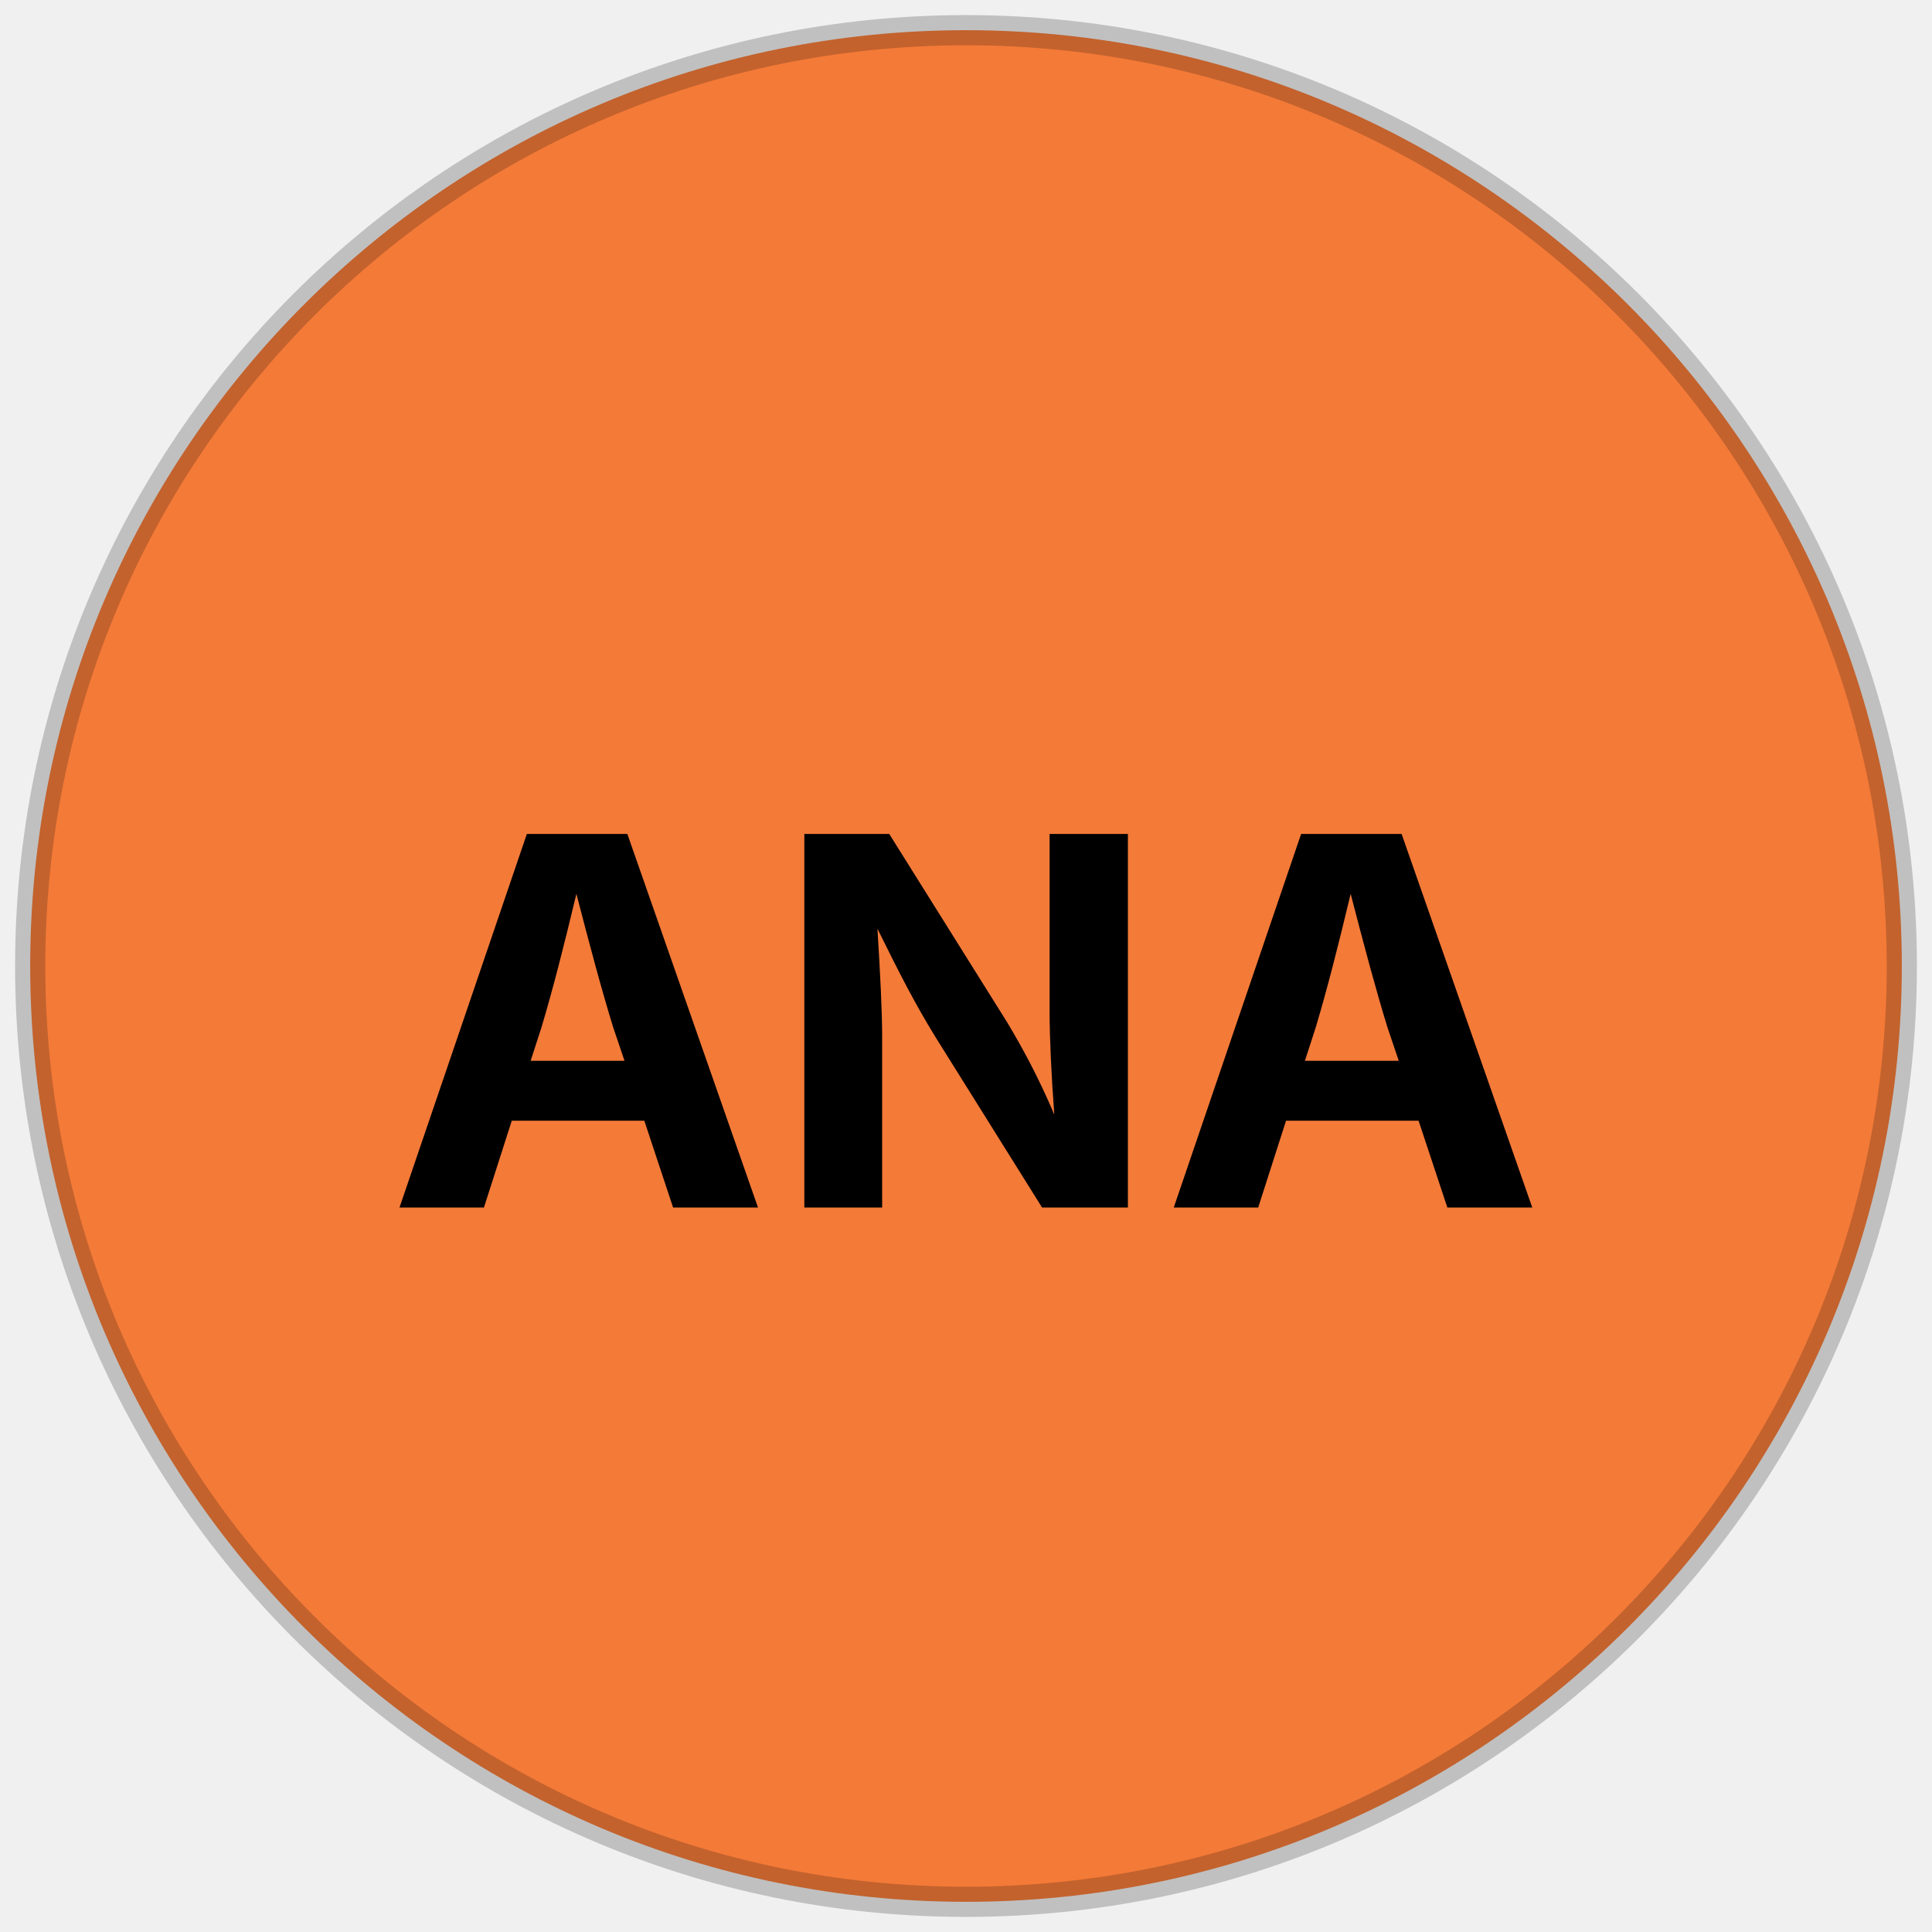
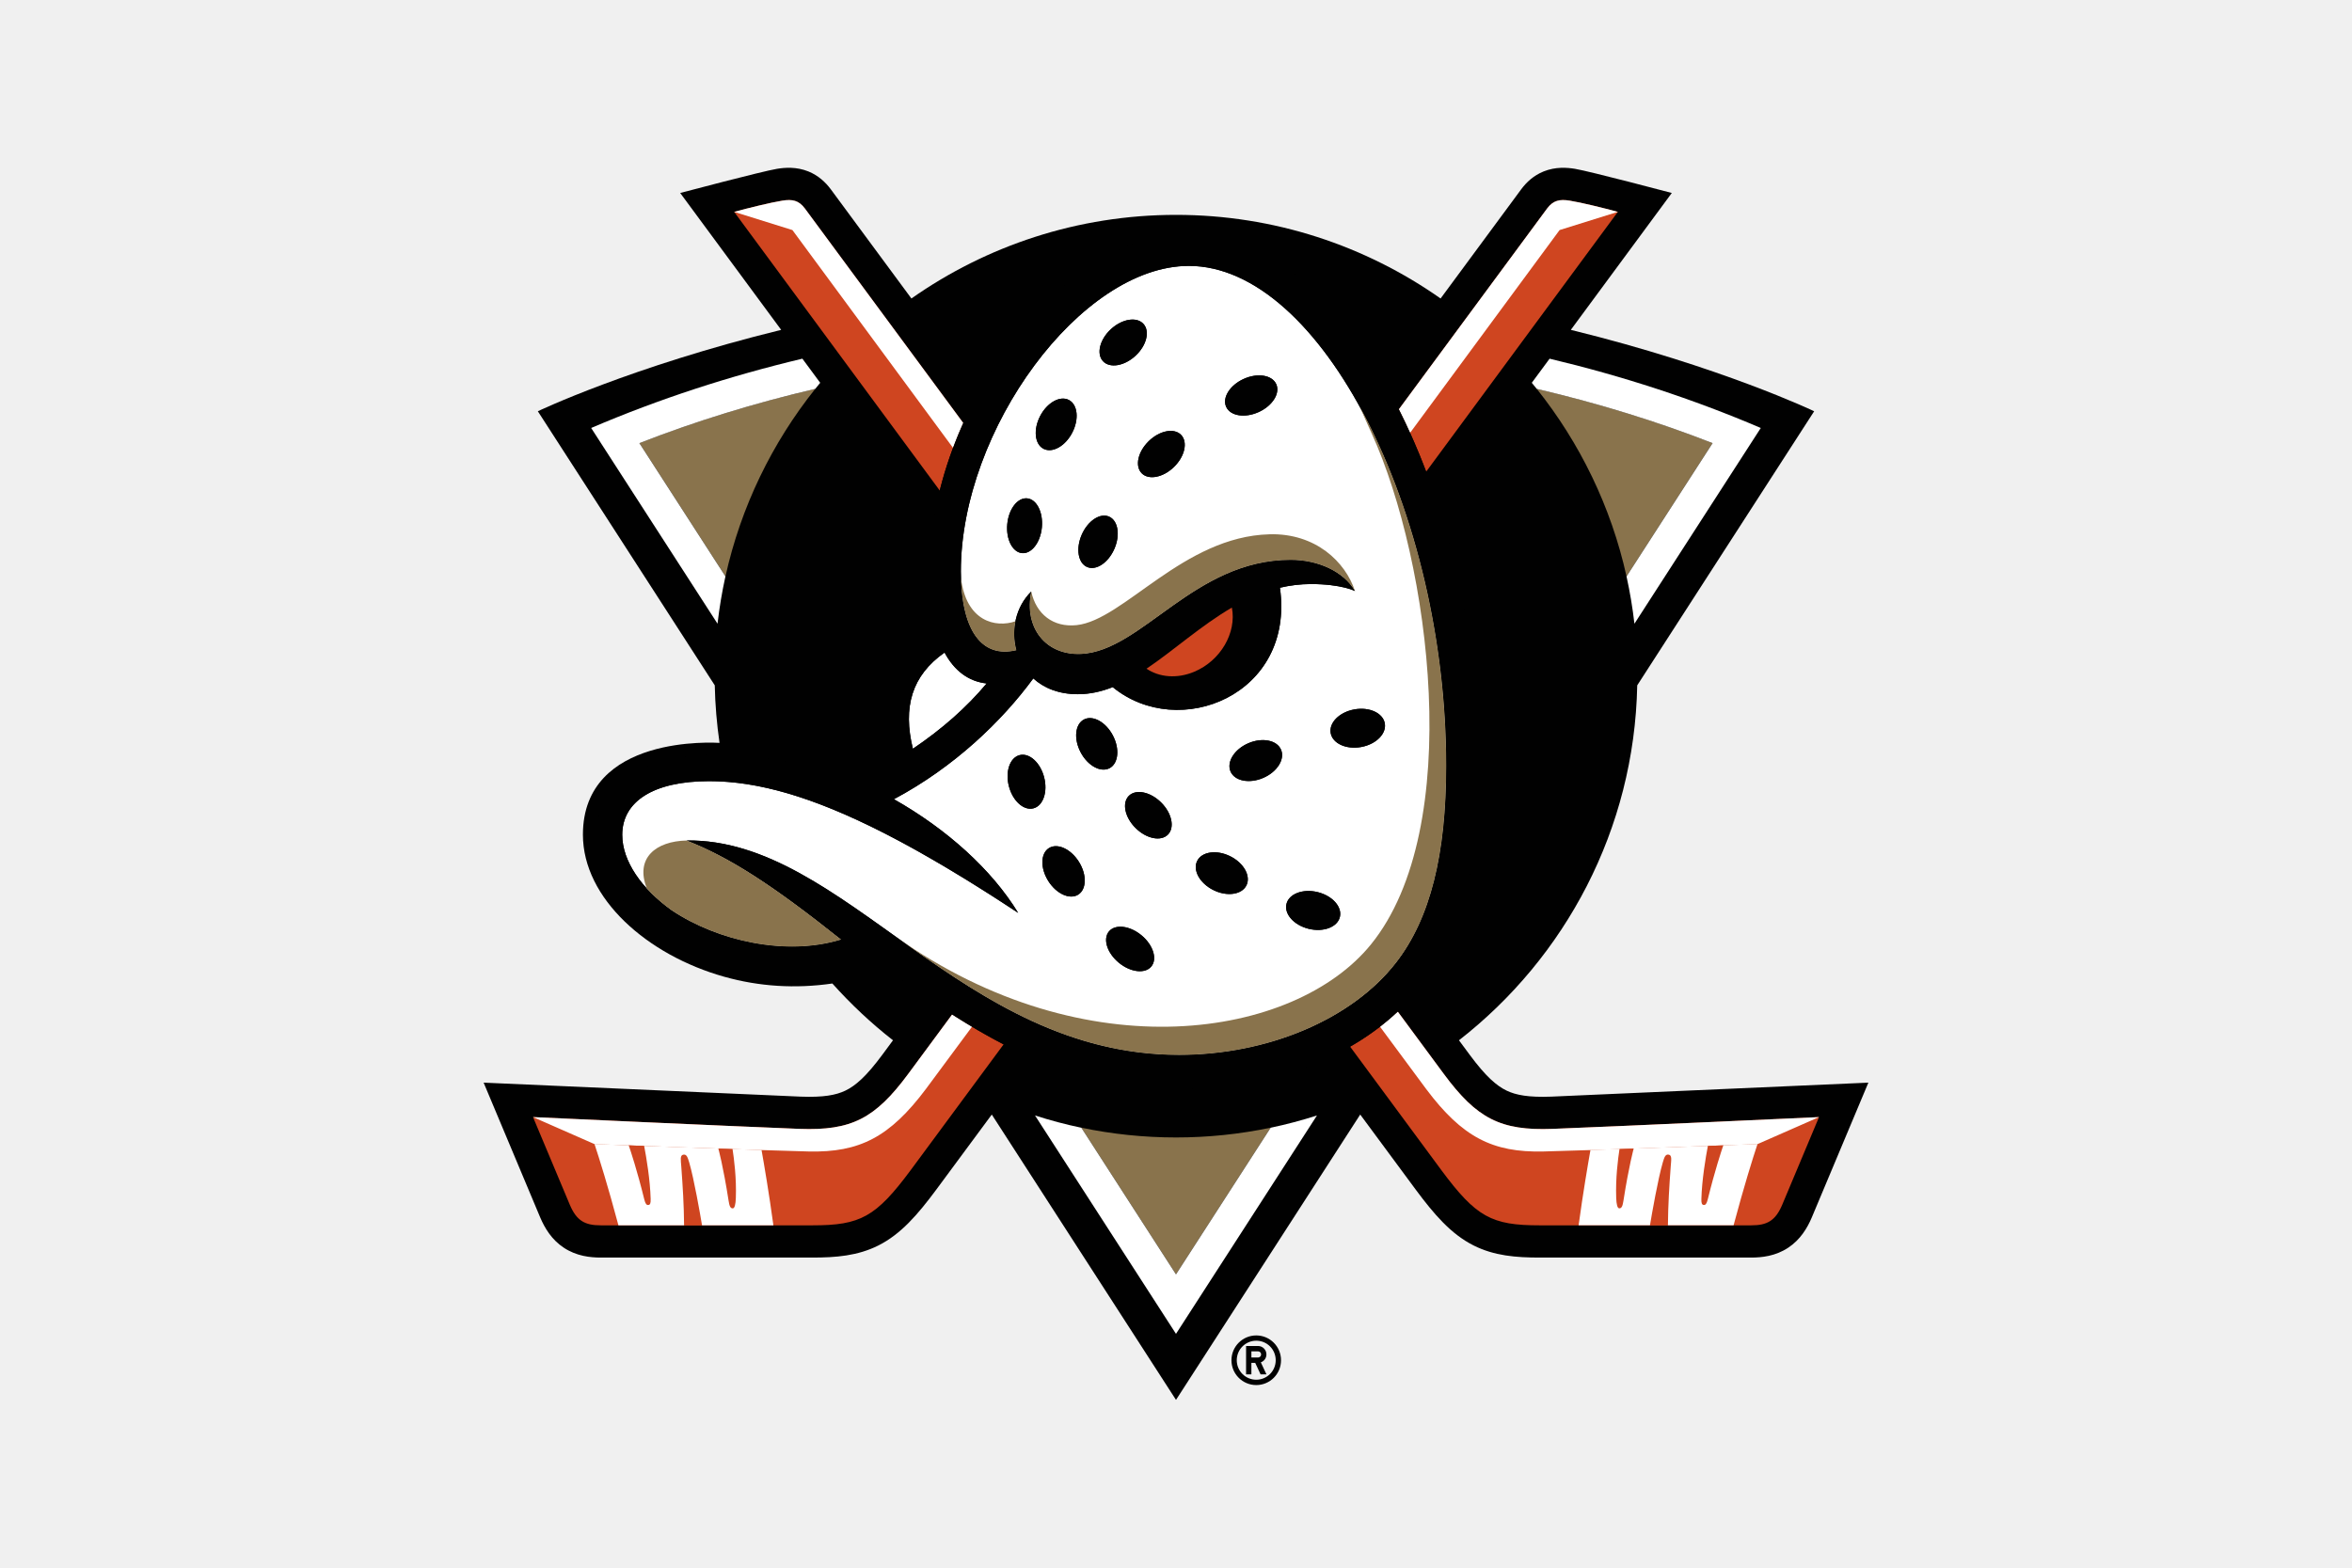
- <svg xmlns="http://www.w3.org/2000/svg" viewBox="0 0 64 64" role="img" aria-label="Anaheim Ducks">
-   <circle cx="32" cy="32" r="31" fill="#F47A38" />
-   <circle cx="32" cy="32" r="31" fill="none" stroke="rgba(0,0,0,0.2)" stroke-width="1" />
-   <text x="32" y="40" text-anchor="middle" font-family="system-ui,-apple-system,sans-serif" font-size="17" font-weight="700" fill="#000">ANA</text>
+ <svg xmlns="http://www.w3.org/2000/svg" viewBox="0 0 960 640">
+   <path fill="#010101" d="M633.197 447.695c-9.318.352-14.417-.615-18.256-2.461-4.146-1.993-8.542-5.817-15.062-14.623-.674-.908-2.168-2.93-4.381-5.919 43.354-33.772 71.617-86.078 72.76-144.905l72.218-111.895s-37.904-18.154-99.323-33.23l41.215-55.882s-33.611-8.893-39.516-9.86c-3.164-.513-7.868-.923-12.805 1.07-4.059 1.64-7.004 4.395-9.143 7.281-.205.279-13.04 17.656-32.907 44.585C557.404 100.362 520.145 87.718 480 87.718s-77.405 12.644-107.997 34.138c-19.868-26.93-32.702-44.306-32.908-44.585-2.153-2.886-5.084-5.64-9.142-7.282-4.938-1.992-9.641-1.582-12.806-1.07-5.919.968-39.515 9.861-39.515 9.861l41.215 55.882c-61.42 15.076-99.323 33.23-99.323 33.23l72.217 111.895c.162 7.956.836 15.794 1.949 23.487-1.421-.059-55.764-3.678-55.764 37.479 0 26.08 26.3 49.185 57.654 57.991 14.271 4.015 29.054 4.952 44.16 2.769 7.546 8.425 15.809 16.205 24.747 23.179a1181 1181 0 0 0-4.367 5.919c-6.519 8.806-10.915 12.645-15.061 14.623-3.839 1.846-8.938 2.813-18.256 2.461L197.4 441.981l23.091 55.032c1.875 4.395 4.688 9.099 9.641 12.366 5.157 3.414 10.71 4.015 15.105 4.015h86.342c9.641 0 18.52-.704 26.944-4.938 9.26-4.659 16.161-12.732 23.707-22.901a17913 17913 0 0 0 22.578-30.548L480 571.502l75.192-116.495a25622 25622 0 0 0 22.578 30.548c7.56 10.183 14.446 18.242 23.706 22.901 8.425 4.234 17.304 4.938 26.945 4.938h86.341c4.41 0 9.949-.601 15.106-4.015 4.952-3.282 7.78-7.971 9.641-12.366l23.091-55.032z" />
+   <path fill="#89734c" d="M627.232 158.728c24.922 5.817 48.877 13.216 71.792 22.154l-35.134 54.431c-6.3-28.468-19.062-54.534-36.658-76.585M479.998 464.363c-13.23 0-26.153-1.378-38.636-3.986l38.636 59.867 38.636-59.867a188.6 188.6 0 0 1-38.636 3.986M332.764 158.728c-24.922 5.817-48.877 13.216-71.792 22.154l35.134 54.431c6.3-28.468 19.062-54.534 36.658-76.585" />
+   <path fill="#fff" d="M632.476 146.426c29.67 7.062 58.475 16.424 86.21 28.292l-51.573 79.911a190 190 0 0 0-3.224-19.297l35.135-54.431c-22.901-8.937-46.856-16.322-71.793-22.153a161 161 0 0 0-2.007-2.476c2.476-3.356 4.908-6.652 7.267-9.846zM518.633 460.397l-38.636 59.867-38.636-59.867a185 185 0 0 1-18.901-5.011l57.537 89.156 57.537-89.156a189 189 0 0 1-18.915 5.011zM296.105 235.332l-35.135-54.431c22.901-8.937 46.856-16.322 71.793-22.153.66-.835 1.334-1.656 2.008-2.476-2.477-3.356-4.909-6.652-7.268-9.846-29.669 7.062-58.474 16.424-86.21 28.292l51.574 79.911a190 190 0 0 1 3.223-19.297z" />
+   <path fill="#cf4520" d="M570.958 167.104c34.505-46.754 59.72-80.936 60.497-81.962 2.49-3.355 5.157-3.897 9.274-3.223 4.894.791 13.655 2.974 19.618 4.571 0 0-33.757 45.772-78.239 106.064-3.385-8.938-7.121-17.45-11.15-25.45m-177.797 5.582c-36.6-49.596-63.822-86.474-64.614-87.544-2.49-3.355-5.157-3.897-9.274-3.223-4.894.791-13.655 2.974-19.619 4.571 0 0 36.673 49.714 83.91 113.756 2.359-9.45 5.612-18.71 9.597-27.56m240.535 288.17c-21.201.806-30.871-4.161-44.379-22.417-2.477-3.341-9.143-12.366-18.813-25.465-5.758 5.421-12.293 10.198-19.443 14.3 19.765 26.783 33.596 45.508 37.259 50.446 14.227 19.164 20.498 22.519 40.102 22.519h86.341c6.506 0 9.89-1.86 12.659-8.366 2.77-6.52 15.033-35.823 15.033-35.823s-83.206 3.839-108.744 4.806zm-245.062-46.71-17.949 24.293c-13.508 18.241-23.178 23.208-44.379 22.417-25.538-.967-108.745-4.806-108.745-4.806s12.264 29.318 15.033 35.823c2.769 6.52 6.154 8.366 12.659 8.366h86.342c19.589 0 25.86-3.355 40.101-22.519 3.707-4.996 17.817-24.088 37.948-51.369-6.754-3.487-13.729-7.546-21.01-12.205" />
+   <path fill="#fff" d="m323.434 93.919-23.78-7.429c5.964-1.597 14.725-3.78 19.619-4.571 4.117-.674 6.784-.132 9.274 3.223.806 1.07 28.014 37.948 64.614 87.544a170 170 0 0 0-4.176 10.154zm252.11 82.782c35.266-47.838 61.024-82.782 61.024-82.782l23.779-7.429c-5.963-1.597-14.724-3.78-19.618-4.571-4.117-.674-6.784-.132-9.274 3.223-.762 1.04-25.992 35.208-60.497 81.962a235 235 0 0 1 4.586 9.611zm-186.91 237.445-17.949 24.293c-13.508 18.241-23.178 23.208-44.379 22.417-25.509-.967-108.627-4.791-108.745-4.806l25.113 11.033s67.603 2.549 87.412 3.003c20.746.469 33.083-5.86 47.808-25.479 1.817-2.417 8.586-11.575 18.842-25.45a291 291 0 0 1-8.102-5.011m245.062 46.71c-21.201.806-30.871-4.161-44.379-22.417-2.477-3.341-9.143-12.366-18.813-25.465a101 101 0 0 1-7.238 6.168c10.256 13.89 17.04 23.048 18.857 25.465 14.71 19.619 27.046 25.948 47.808 25.479 19.809-.454 87.411-3.003 87.411-3.003l25.113-11.033c-.117 0-83.221 3.839-108.744 4.806z" />
+   <path fill="#cf4520" d="M681.944 476.23c-.616 8.337-1.07 15.56-1.143 24h-7.34c.791-4.747 3.223-18.74 5.215-25.611.674-2.301 1.114-3.473 2.432-3.224 1.392.249 1.026 2.11.821 4.835zm-21.069 17.084c1.069.088 1.435-1.04 1.758-3.121 2.227-14.373 4.176-21.259 4.176-21.259l-.074-.029c-1.919.073-3.824.131-5.714.19-.63 3.985-1.655 11.897-1.362 19.956.102 2.666.498 4.19 1.201 4.263zm33.566-3.853c-.058 1.861.235 2.373.909 2.476.762.117 1.245-.469 1.685-2.242 2.915-11.838 5.641-20.043 6.359-22.109-1.964.073-4.074.146-6.301.234-.908 4.821-2.432 13.846-2.652 21.641m-401.233-20.513s1.934 6.887 4.175 21.26c.323 2.066.689 3.209 1.758 3.121.704-.059 1.114-1.597 1.202-4.264.293-8.044-.733-15.97-1.363-19.955-1.89-.059-3.795-.132-5.714-.191l-.073.029zm-28.556 22.989c.674-.103.967-.615.908-2.476-.22-7.795-1.729-16.82-2.652-21.641-2.227-.088-4.351-.161-6.3-.234.718 2.066 3.443 10.271 6.359 22.109.439 1.773.923 2.359 1.685 2.242m16.673-17.318c-.674-2.301-1.113-3.473-2.432-3.224-1.392.249-1.026 2.11-.821 4.835.616 8.337 1.07 15.56 1.143 24h7.341c-.791-4.747-3.224-18.74-5.216-25.611z" />
+   <path fill="#fff" d="M310.835 469.483c1.04 5.875 3.047 17.597 4.835 30.739h-29.127c-.792-4.747-3.224-18.739-5.216-25.611-.674-2.3-1.114-3.472-2.433-3.223-1.391.249-1.025 2.109-.82 4.835.615 8.337 1.07 15.56 1.143 23.999h-26.798c-4.337-16.205-7.765-27.149-9.773-33.186h.044s5.553.235 13.934.542c.718 2.095 3.458 10.3 6.359 22.11.439 1.772.923 2.359 1.685 2.241.674-.102.967-.615.908-2.476-.22-7.795-1.729-16.82-2.652-21.64 8.938.322 19.794.718 30.358 1.084l-.073.029s1.934 6.886 4.176 21.26c.322 2.066.688 3.208 1.758 3.121.703-.059 1.113-1.597 1.201-4.264.293-8.044-.732-15.97-1.348-19.956 4.103.147 8.103.279 11.854.396zm406.493-2.432-13.933.513c-.718 2.095-3.458 10.3-6.359 22.109-.44 1.773-.923 2.359-1.685 2.242-.674-.103-.967-.616-.909-2.477.22-7.794 1.729-16.82 2.652-21.64-8.937.322-19.794.718-30.358 1.084l.074.029s-1.934 6.887-4.176 21.26c-.322 2.066-.689 3.209-1.758 3.121-.704-.059-1.114-1.597-1.202-4.264-.293-8.044.733-15.97 1.348-19.955-4.102.146-8.102.278-11.853.395-1.04 5.876-3.047 17.597-4.835 30.739h29.127c.792-4.747 3.224-18.739 5.216-25.611.674-2.3 1.114-3.472 2.432-3.223 1.392.249 1.026 2.11.821 4.835-.615 8.337-1.07 15.56-1.143 23.999h26.798c4.337-16.204 7.765-27.149 9.772-33.186h-.043zM485.22 108.542c-44.043 0-93.038 66.841-93.038 124.715 0 24 8.439 35.633 22.652 32.175-2.242-8.336-.22-17.743 6.08-23.941-3.092 14.725 5.875 26.183 20.424 25.48 24.791-1.202 46.124-38.417 85.448-38.417 11.341 0 21.67 4.82 26.256 12.718-.029 0-5.45-2.843-17.977-2.843-4.425 0-8.616.557-12.645 1.495 6.198 43.852-41.347 62.694-68.247 40.585-4.586 1.817-9.318 2.886-14.271 2.886-7.809 0-13.86-2.534-18.153-6.446-12.718 17.347-32.16 36.145-56.892 49.317 21.64 12.249 39.911 28.703 50.724 46.402-58.885-38.885-95.748-53.772-126.165-53.772-22.71 0-35.442 8.293-35.442 21.919 0 10.784 7.97 22.08 20.146 30.798 18.71 12.527 46.738 18.857 69.17 11.941-28.351-22.593-45.904-33.786-63.061-40.438 64.702-.835 111.602 87.529 201.035 87.529 36.233 0 70.562-14.505 88.525-37.626 14.095-18.138 20.483-44.35 20.483-80.437 0-103.822-51.134-204.055-105.052-204.055zM425.251 215.28c-.572 6.168-4.205 10.886-8.103 10.519s-6.593-5.655-6.021-11.838c.571-6.168 4.205-10.872 8.102-10.52 3.897.366 6.593 5.656 6.022 11.839m12.395-38.637c-2.857 5.494-8.102 8.439-11.721 6.564s-4.235-7.853-1.377-13.362c2.857-5.495 8.102-8.44 11.721-6.564s4.234 7.853 1.377 13.362m17.186 47.442c-2.49 5.685-7.472 8.982-11.149 7.37-3.678-1.612-4.63-7.516-2.154-13.186 2.491-5.685 7.472-8.982 11.15-7.37s4.63 7.516 2.153 13.186m-4.63-76.643c-2.769-3.003-1.333-8.835 3.224-13.054 4.557-4.205 10.49-5.187 13.26-2.198 2.769 3.003 1.333 8.835-3.224 13.054-4.556 4.205-10.49 5.187-13.26 2.198m28.967 43.193c-4.44 4.323-10.344 5.466-13.187 2.55s-1.553-8.791 2.901-13.113c4.44-4.323 10.344-5.466 13.187-2.55s1.538 8.791-2.901 13.113m34.592-22.431c-5.641 2.564-11.589 1.626-13.289-2.11s1.495-8.835 7.135-11.399c5.641-2.564 11.59-1.627 13.289 2.11 1.7 3.736-1.494 8.835-7.135 11.399m-91.939 161.784c-3.97 1.04-8.454-2.989-10.021-8.982s.381-11.692 4.336-12.732c3.971-1.04 8.454 2.989 10.022 8.981 1.568 5.993-.381 11.692-4.337 12.733m18.256 35.237c-3.443 2.169-8.923-.337-12.219-5.582-3.297-5.246-3.18-11.253.278-13.421 3.443-2.169 8.923.337 12.22 5.582 3.296 5.245 3.179 11.253-.279 13.421m.997-58.094c-2.887-5.48-2.301-11.472 1.318-13.392s8.908.982 11.809 6.462c2.887 5.48 2.301 11.472-1.318 13.391s-8.908-.981-11.809-6.461m28.849 87.427c-2.55 3.091-8.498 2.403-13.275-1.553-4.776-3.942-6.578-9.656-4.029-12.747 2.549-3.092 8.498-2.403 13.274 1.553 4.777 3.941 6.579 9.655 4.03 12.747m6.769-53.845c-2.857 2.901-8.762 1.714-13.172-2.652-4.41-4.352-5.656-10.242-2.799-13.143s8.762-1.714 13.172 2.652c4.41 4.352 5.656 10.242 2.799 13.143m32.057 20.732c-1.89 3.809-7.926 4.674-13.479 1.919-5.553-2.754-8.513-8.073-6.623-11.897 1.89-3.809 7.927-4.674 13.48-1.919 5.553 2.754 8.512 8.073 6.622 11.897m6.872-43.882c-5.685 2.462-11.663 1.289-13.362-2.608-1.685-3.897 1.553-9.069 7.238-11.531 5.684-2.461 11.662-1.289 13.362 2.608 1.685 3.898-1.553 9.07-7.238 11.531m31.266 56.805c-1.011 4.131-6.71 6.285-12.732 4.805-6.022-1.479-10.08-6.021-9.055-10.168 1.011-4.132 6.711-6.285 12.733-4.806s10.08 6.022 9.054 10.169m8.674-69.405c-6.095 1.098-11.663-1.451-12.424-5.685-.762-4.235 3.56-8.571 9.655-9.67s11.663 1.436 12.425 5.685c.761 4.234-3.561 8.571-9.656 9.67m-182.954.703c-4.176-17.011-.44-29.904 12.922-39.281 4.015 7.487 9.861 11.824 17.187 12.615-8.22 9.831-18.212 18.637-30.109 26.666" />
+   <path fill="#010101" d="M484.549 95.182c-49.786 0-105.301 70.533-105.301 139.103 0 7.121.601 13.479 1.758 19.018-20.937 13.157-28.453 34.856-21.435 60.453a256 256 0 0 1-9.421 5.084c-17.289-5.788-27.97-8.103-42.959-10.037-19.135-2.109-39.398-.146-51.896 8.777-3.868 2.769-6.798 6.095-8.776 9.934-1.963 3.824-3.033 8.234-3.033 13.259 0 5.729 1.319 11.077 3.663 16.044 3.209 6.784 8.381 12.908 14.93 18.285 9.231 8 21.362 14.491 35.003 18.33 16.732 4.703 40.497 4 59.075-1.597 1.377.849 2.872 1.773 4.527 2.769 48.395 36.424 81.258 49.977 120.612 49.977 42.754 0 80.262-16.351 100.613-44.497 14.3-19.78 22.534-48.234 22.036-88.453-1.407-112.774-55.046-216.405-119.396-216.405zm-99.016 171.234c4.015 7.487 9.861 11.824 17.187 12.615-8.22 9.832-18.212 18.637-30.109 26.666-4.176-17.01-.44-29.904 12.922-39.281m184.259 126.62c-17.948 23.121-52.277 37.626-88.525 37.626-89.433 0-136.333-88.379-201.035-87.53 17.157 6.652 34.71 17.846 63.061 40.439-22.417 6.916-50.46.586-69.17-11.941-12.161-8.718-20.146-20.014-20.146-30.798 0-13.626 12.732-21.919 35.442-21.919 19.765 0 42.255 6.286 71.72 21.348 15.897 8.117 33.815 18.783 54.445 32.409-10.813-17.684-29.084-34.138-50.724-46.402 24.732-13.157 44.175-31.97 56.892-49.303 4.293 3.912 10.33 6.447 18.154 6.447 4.952 0 9.684-1.084 14.27-2.886 26.901 22.109 74.445 3.282 68.247-40.586 4.03-.937 8.22-1.494 12.645-1.494 12.541 0 17.962 2.842 17.977 2.842-4.586-7.897-14.915-12.717-26.256-12.717-39.324 0-60.657 37.215-85.448 38.417-14.549.703-23.501-10.755-20.424-25.48-6.3 6.198-8.322 15.604-6.08 23.941-14.212 3.458-22.652-8.176-22.652-32.175 0-57.874 49.01-124.715 93.038-124.715 53.918 0 105.052 100.232 105.052 204.054 0 36.072-6.388 62.284-20.483 80.438z" />
+   <path fill="#cf4520" d="M487.377 274.268c-7.048 2.93-14.227 2.212-19.414-1.275 11.194-7.531 22.256-17.626 34.842-24.952 2.007 10.256-4.601 21.728-15.428 26.227" />
+   <path fill="#010101" d="M425.257 215.293c-.571 6.168-4.205 10.871-8.102 10.52-3.898-.367-6.593-5.656-6.022-11.839.571-6.168 4.205-10.872 8.102-10.52 3.898.366 6.594 5.656 6.022 11.839m11.018-51.999c-3.619-1.876-8.864 1.055-11.721 6.564-2.857 5.494-2.242 11.487 1.377 13.362s8.864-1.055 11.721-6.564c2.857-5.494 2.242-11.487-1.377-13.362m30.402-31.091c-2.769-3.004-8.703-2.022-13.26 2.198-4.542 4.205-5.992 10.051-3.223 13.054s8.703 2.022 13.26-2.197c4.556-4.205 5.992-10.051 3.223-13.055m-13.992 78.709c-3.678-1.612-8.659 1.699-11.15 7.37-2.491 5.684-1.524 11.589 2.154 13.186 3.677 1.612 8.659-1.699 11.15-7.37 2.49-5.685 1.523-11.589-2.154-13.186m29.391-33.377c-2.842-2.915-8.747-1.773-13.186 2.55-4.44 4.322-5.744 10.197-2.901 13.113s8.747 1.773 13.186-2.549c4.439-4.323 5.743-10.198 2.901-13.114m38.841-20.717c-1.699-3.736-7.648-4.674-13.289-2.11s-8.835 7.677-7.135 11.399c1.7 3.736 7.648 4.674 13.289 2.11s8.835-7.678 7.135-11.399m-68.291 223.453c-2.549 3.091-.747 8.791 4.029 12.747 4.777 3.941 10.725 4.644 13.275 1.553 2.549-3.092.747-8.791-4.029-12.747-4.777-3.942-10.725-4.645-13.275-1.553m-24.483-34.036c-3.443 2.168-3.575 8.175-.278 13.421s8.762 7.75 12.22 5.582c3.443-2.168 3.575-8.176.278-13.421s-8.762-7.751-12.22-5.582m-11.999-37.948c-3.971 1.04-5.905 6.74-4.337 12.732 1.568 5.993 6.051 10.022 10.022 8.982s5.904-6.74 4.337-12.733c-1.568-5.992-6.052-10.021-10.022-8.981m72.496 43.193c-1.89 3.81 1.069 9.143 6.622 11.897 5.553 2.755 11.59 1.89 13.48-1.919s-1.07-9.143-6.623-11.897c-5.553-2.755-11.589-1.89-13.479 1.919m36.453 17.538c-1.011 4.132 3.048 8.689 9.055 10.168 6.022 1.48 11.721-.674 12.732-4.805 1.011-4.132-3.048-8.689-9.055-10.169-6.022-1.479-11.721.674-12.732 4.806m-64.35-44.087c-2.857 2.901-1.611 8.777 2.799 13.143 4.41 4.351 10.3 5.538 13.172 2.652s1.611-8.777-2.799-13.143c-4.41-4.351-10.3-5.538-13.172-2.652m-18.329-31.179c-3.619 1.92-4.22 7.912-1.319 13.392 2.887 5.48 8.176 8.366 11.81 6.461 3.619-1.919 4.219-7.911 1.318-13.391-2.886-5.48-8.175-8.366-11.809-6.462m80.452 12.293c-1.685-3.897-7.677-5.069-13.362-2.608-5.685 2.462-8.923 7.619-7.238 11.531 1.685 3.897 7.677 5.07 13.362 2.608 5.685-2.461 8.923-7.619 7.238-11.531m42.358-10.74c-.762-4.234-6.33-6.783-12.425-5.684s-10.417 5.421-9.655 9.67c.762 4.234 6.329 6.783 12.424 5.685s10.418-5.422 9.656-9.671" />
+   <path fill="#89734c" d="M274.136 371.63c18.71 12.527 46.738 18.857 69.155 11.941-28.35-22.593-45.903-33.787-63.06-40.439-12.527.279-21.142 7.15-16.205 19.619 2.872 3.15 6.286 6.139 10.095 8.879zm207.144 59.032c36.234 0 70.562-14.506 88.525-37.626 14.095-18.139 20.483-44.351 20.483-80.438 0-54.577-14.124-108.159-35.369-146.707a825 825 0 0 0 4.996 11.164c23.809 52.307 38.314 160.978-.395 208.567-31.135 38.256-116.099 51.911-193.68-3.062 32.512 23.223 67.984 48.102 115.426 48.102zm36.849-212.538c-35.149.923-59.471 35.032-78.694 37.083-9.553 1.011-16.497-4.468-18.519-13.699-3.092 14.725 5.875 26.183 20.424 25.479 24.791-1.201 46.123-38.416 85.448-38.416 11.34 0 21.67 4.82 26.256 12.717-3.839-11.838-16-23.677-34.915-23.179zm-103.294 47.325c-13.728 3.341-22.065-7.385-22.622-29.728 2.022 18.051 14.227 20.688 22.241 17.919a25.75 25.75 0 0 0 .381 11.809" />
+   <path fill="#010101" d="M512.758 545.182c-5.596 0-10.124 4.542-10.124 10.139s4.528 10.124 10.124 10.124 10.11-4.527 10.11-10.124-4.513-10.139-10.11-10.139m0 18.08c-4.41 0-7.955-3.561-7.955-7.956s3.545-7.971 7.955-7.971 7.942 3.561 7.942 7.971-3.561 7.956-7.942 7.956" />
+   <path fill="#010101" d="M516.908 552.935c0-1.89-1.538-3.443-3.428-3.443h-4.879v11.575h2.168v-4.689h1.554l2.197 4.689h2.388l-2.285-4.894a3.43 3.43 0 0 0 2.285-3.238m-3.428 1.26h-2.711v-2.52h2.711c.703 0 1.26.557 1.26 1.26a1.25 1.25 0 0 1-1.26 1.26" />
</svg>
